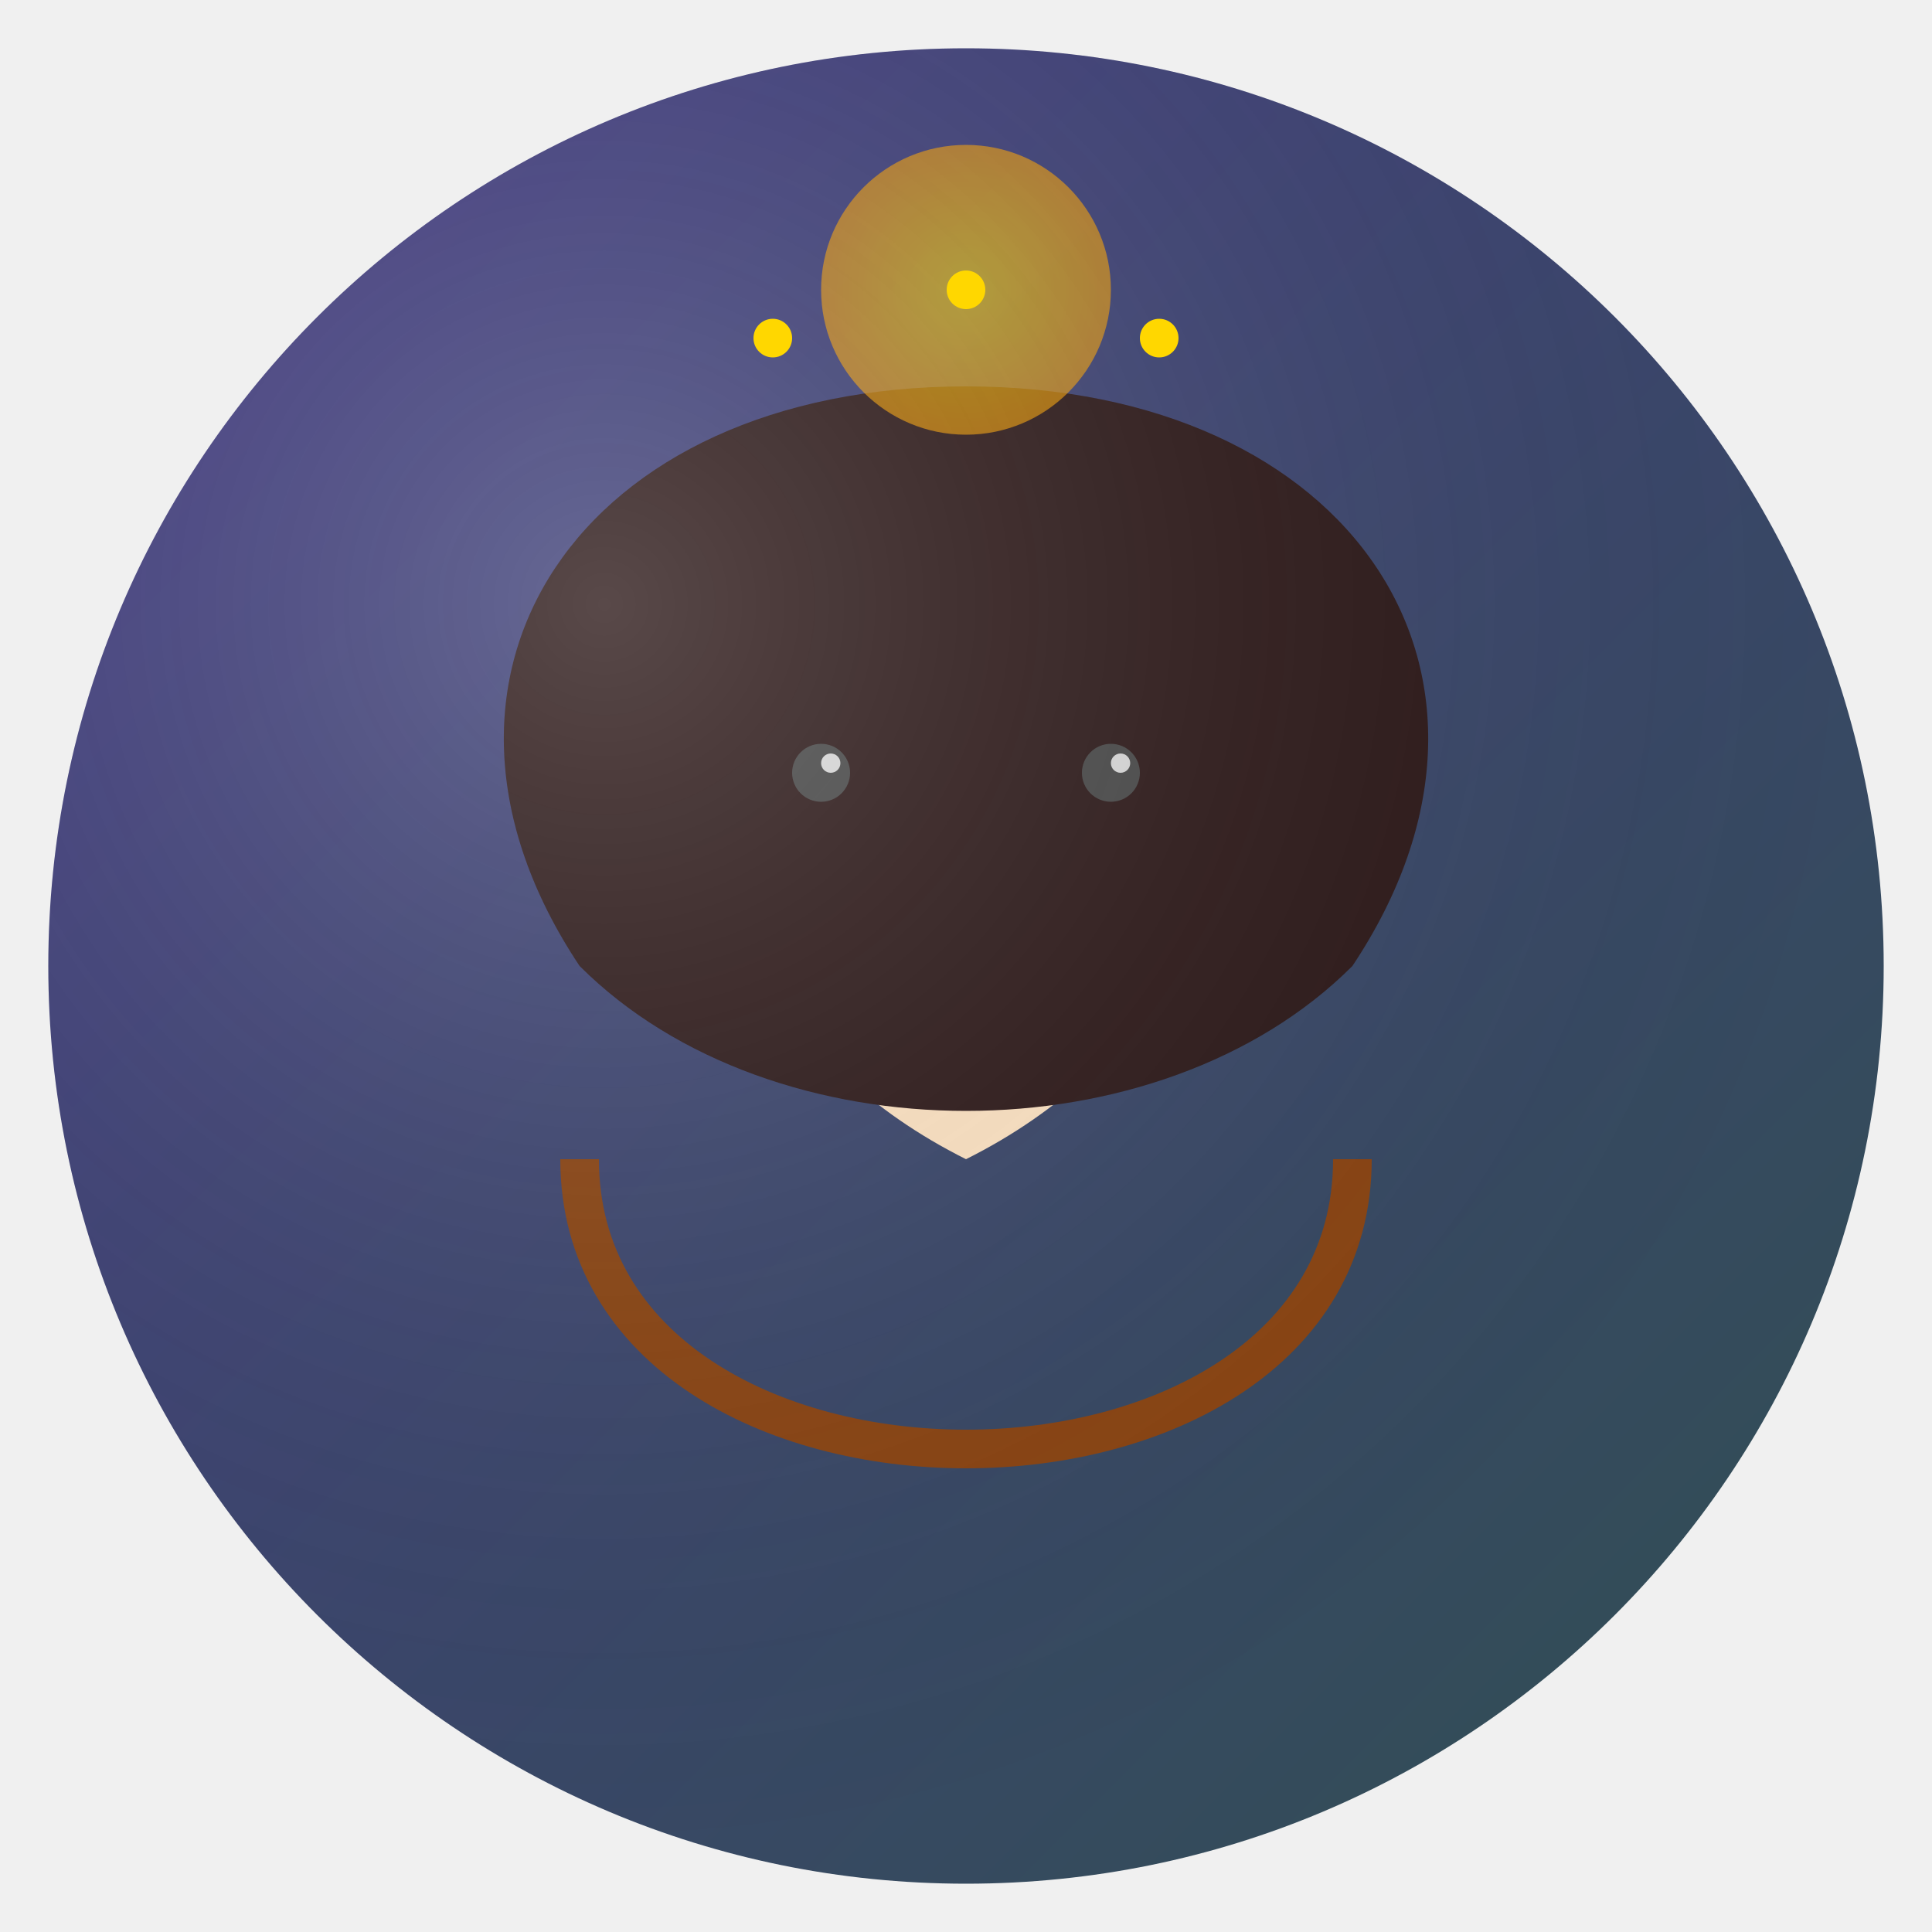
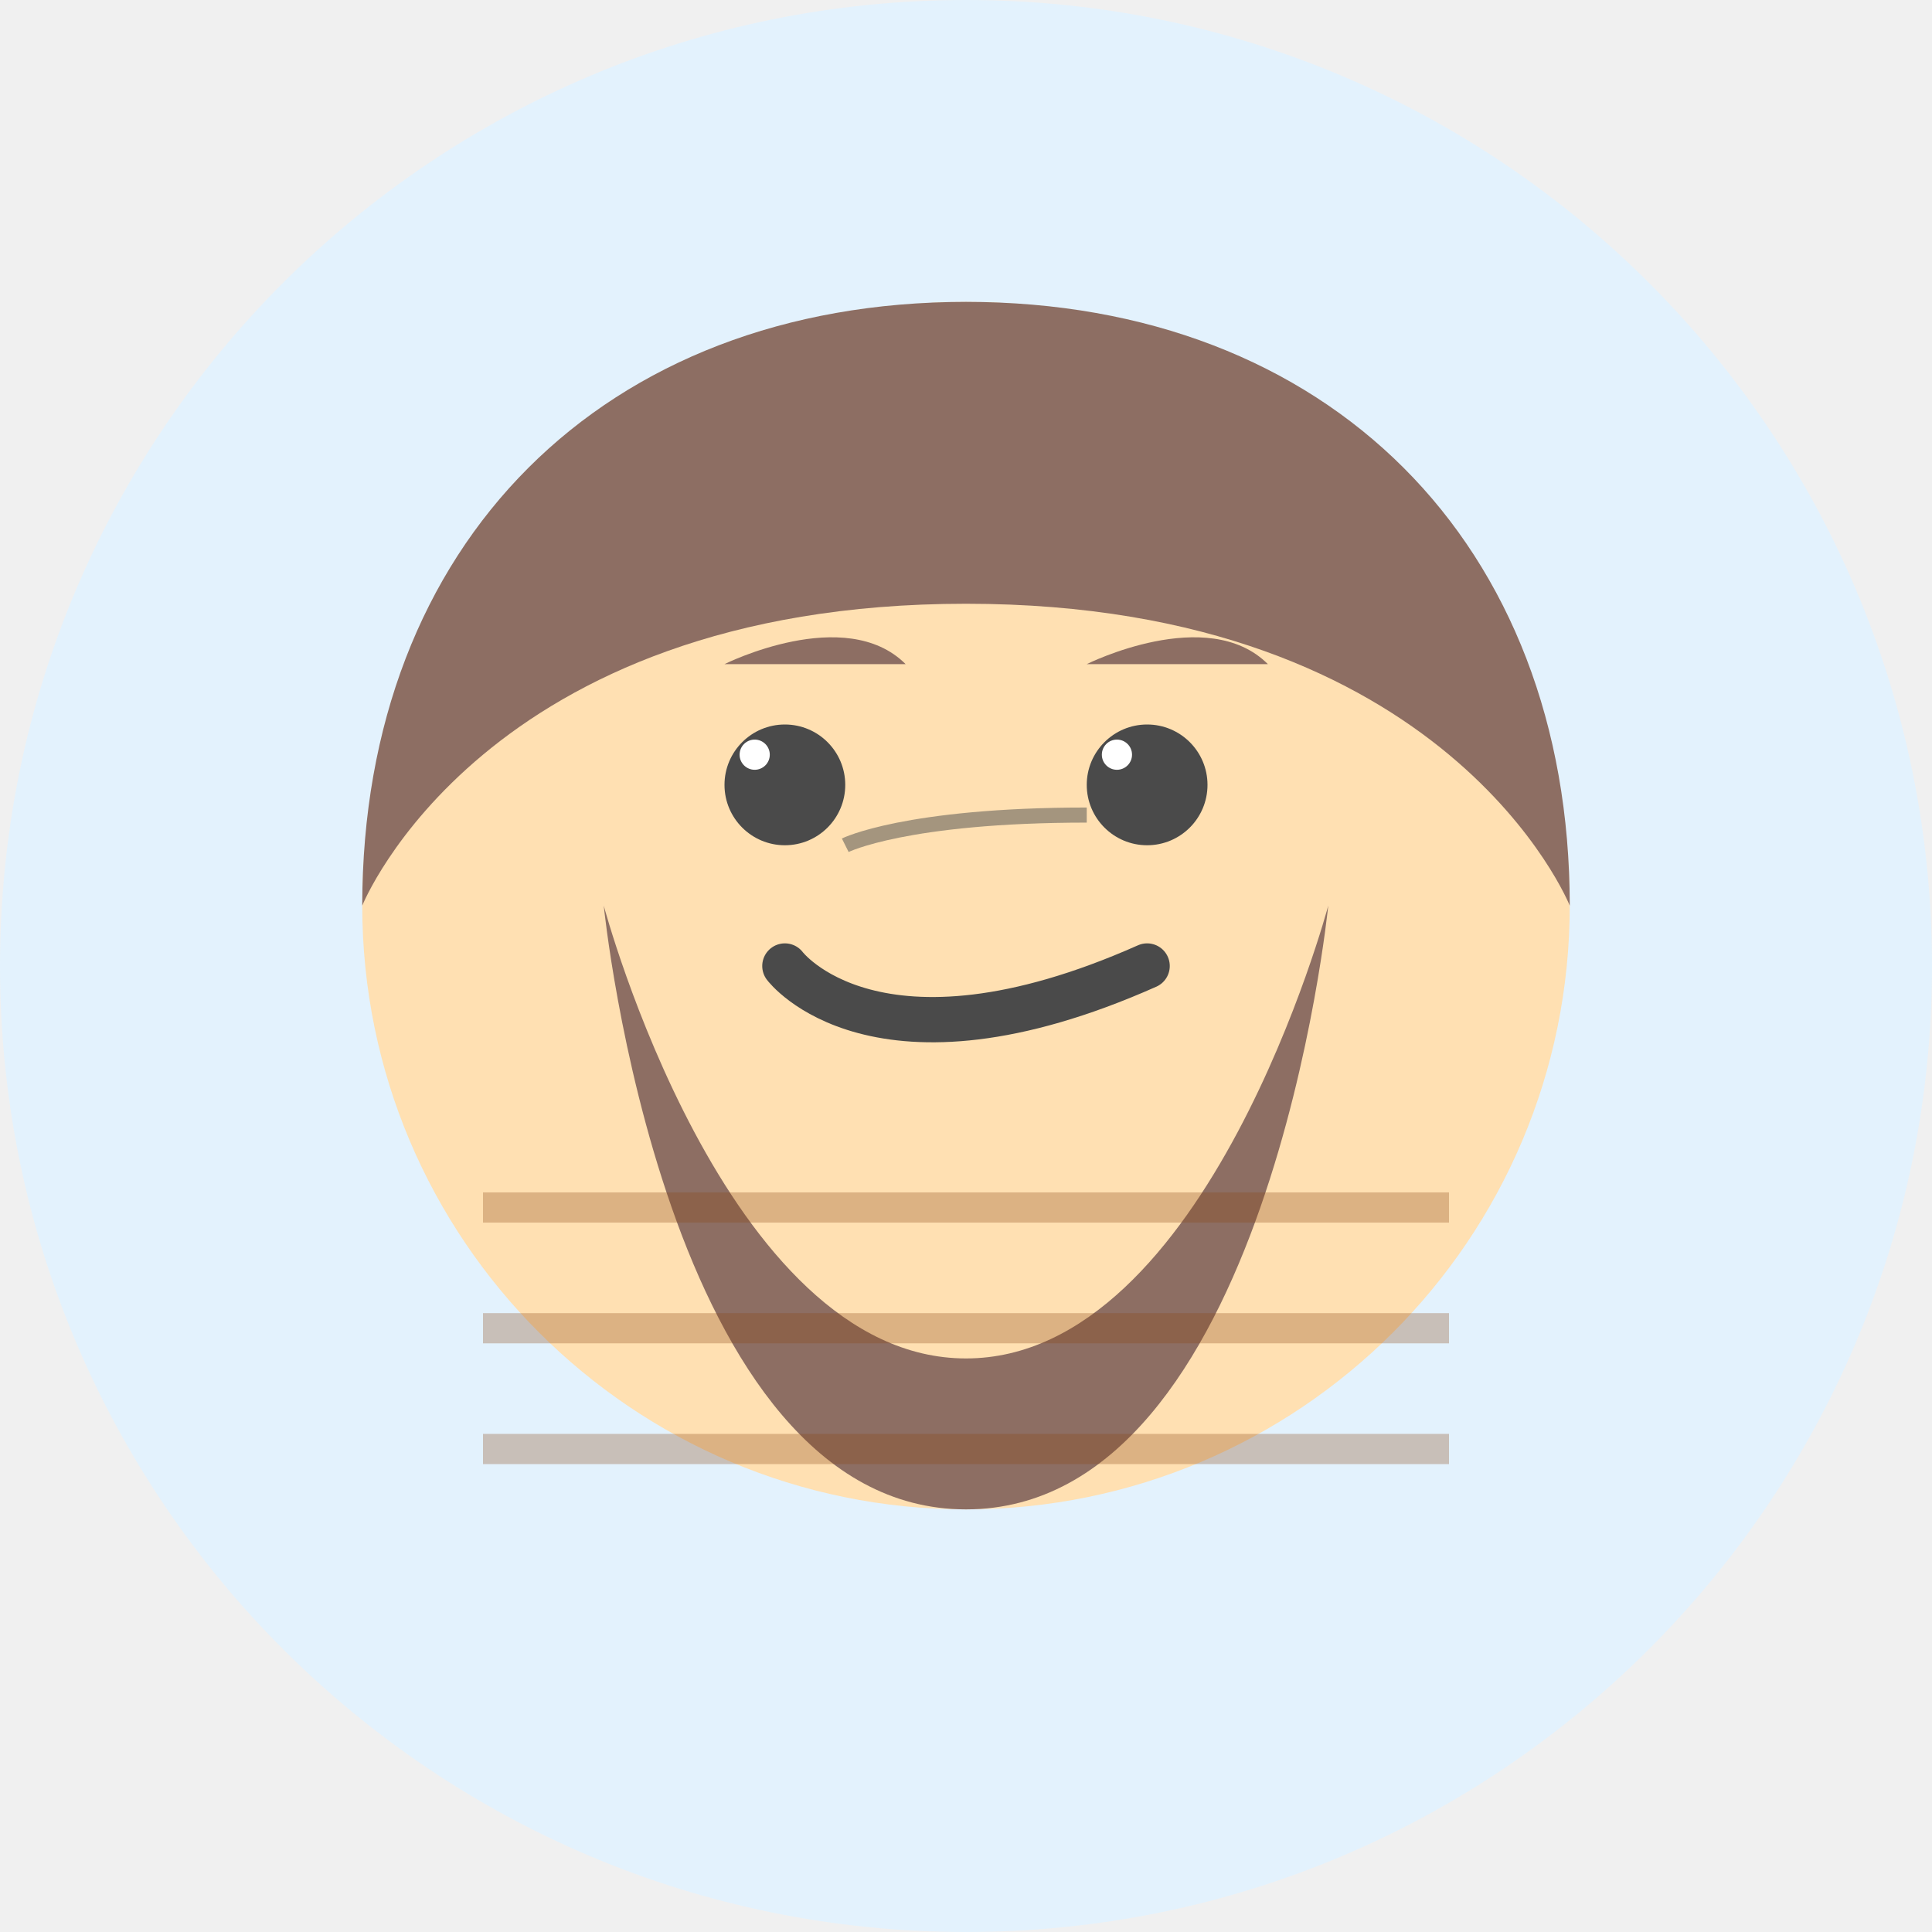
- <svg xmlns="http://www.w3.org/2000/svg" width="200" height="200" viewBox="0 0 200 200" fill="none">
-   <circle cx="100" cy="100" r="95" fill="url(#gradient)" />
-   <path d="M100 50 C 70 50, 60 100, 100 120 C 140 100, 130 50, 100 50" fill="#FFE4C4" />
-   <path d="M80 90 C 85 85, 115 85, 120 90 C 115 95, 85 95, 80 90" fill="#2F1B1B">
-     <animate attributeName="d" values="M80 90 C 85 85, 115 85, 120 90 C 115 95, 85 95, 80 90;                      M80 90 C 85 88, 115 88, 120 90 C 115 92, 85 92, 80 90;                      M80 90 C 85 85, 115 85, 120 90 C 115 95, 85 95, 80 90" dur="4s" repeatCount="indefinite" />
-   </path>
-   <path d="M100 40 C 60 40, 40 70, 60 100 C 80 120, 120 120, 140 100 C 160 70, 140 40, 100 40" fill="#2F1B1B">
-     <animate attributeName="d" values="M100 40 C 60 40, 40 70, 60 100 C 80 120, 120 120, 140 100 C 160 70, 140 40, 100 40;                      M100 40 C 65 40, 45 70, 65 100 C 85 120, 115 120, 135 100 C 155 70, 135 40, 100 40;                      M100 40 C 60 40, 40 70, 60 100 C 80 120, 120 120, 140 100 C 160 70, 140 40, 100 40" dur="5s" repeatCount="indefinite" />
-   </path>
-   <circle cx="85" cy="80" r="3" fill="#4A4A4A">
-     <animate attributeName="r" values="3;3.5;3" dur="3s" repeatCount="indefinite" />
-   </circle>
-   <circle cx="115" cy="80" r="3" fill="#4A4A4A">
-     <animate attributeName="r" values="3;3.5;3" dur="3s" repeatCount="indefinite" />
-   </circle>
-   <circle cx="86" cy="79" r="1" fill="white" opacity="0.8">
-     <animate attributeName="opacity" values="0.8;1;0.8" dur="2s" repeatCount="indefinite" />
-   </circle>
-   <circle cx="116" cy="79" r="1" fill="white" opacity="0.8">
-     <animate attributeName="opacity" values="0.8;1;0.8" dur="2s" repeatCount="indefinite" />
-   </circle>
-   <path d="M75 75 C 80 73, 90 73, 95 75" stroke="#2F1B1B" stroke-width="2" fill="none" />
-   <path d="M105 75 C 110 73, 120 73, 125 75" stroke="#2F1B1B" stroke-width="2" fill="none" />
-   <path d="M90 95 C 100 100, 110 100, 120 95" stroke="#2F1B1B" stroke-width="2" fill="none" />
-   <path d="M60 120 C 60 160, 140 160, 140 120" stroke="#8B4513" stroke-width="4" fill="none">
-     <animate attributeName="d" values="M60 120 C 60 160, 140 160, 140 120;                      M60 120 C 60 155, 140 155, 140 120;                      M60 120 C 60 160, 140 160, 140 120" dur="3s" repeatCount="indefinite" />
-   </path>
-   <circle cx="100" cy="30" r="15" fill="url(#halo)" opacity="0.6">
-     <animate attributeName="opacity" values="0.6;0.9;0.6" dur="3s" repeatCount="indefinite" />
-   </circle>
-   <defs>
-     <linearGradient id="gradient" x1="0" y1="0" x2="200" y2="200" gradientUnits="userSpaceOnUse">
-       <stop offset="0%" stop-color="#483D8B" />
-       <stop offset="100%" stop-color="#2F4F4F" />
-     </linearGradient>
-     <radialGradient id="halo" cx="50%" cy="50%" r="50%">
-       <stop offset="0%" stop-color="#FFD700" />
-       <stop offset="100%" stop-color="#FFA500" />
-     </radialGradient>
-   </defs>
-   <circle cx="100" cy="100" r="95" fill="url(#shine)" opacity="0.2">
-     <animate attributeName="opacity" values="0.2;0.4;0.2" dur="3s" repeatCount="indefinite" />
-   </circle>
-   <defs>
-     <radialGradient id="shine" cx="30%" cy="30%" r="70%">
-       <stop offset="0%" stop-color="white" />
-       <stop offset="100%" stop-color="transparent" />
-     </radialGradient>
-   </defs>
-   <circle cx="80" cy="35" r="2" fill="#FFD700">
-     <animate attributeName="opacity" values="0.6;1;0.6" dur="2s" repeatCount="indefinite" />
-   </circle>
-   <circle cx="100" cy="30" r="2" fill="#FFD700">
-     <animate attributeName="opacity" values="0.6;1;0.6" dur="2.5s" repeatCount="indefinite" />
-   </circle>
-   <circle cx="120" cy="35" r="2" fill="#FFD700">
-     <animate attributeName="opacity" values="0.6;1;0.6" dur="3s" repeatCount="indefinite" />
-   </circle>
+ <svg xmlns="http://www.w3.org/2000/svg" viewBox="0 0 64 64">
+   <circle cx="32" cy="32" r="32" fill="#E3F2FD" />
+   <circle cx="32" cy="30" r="20" fill="#FFE0B2" />
+   <path fill="#8D6E63" d="M20 30c0 0 2 20 12 20s12-20 12-20c0 0-4 15-12 15s-12-15-12-15z" />
+   <path fill="#8D6E63" d="M32 10c-12 0-20 8-20 20 0 0 4-10 20-10s20 10 20 10c0-12-8-20-20-20z" />
+   <circle cx="26" cy="26" r="2" fill="#4A4A4A" />
+   <circle cx="38" cy="26" r="2" fill="#4A4A4A" />
+   <path fill="#8D6E63" d="M24 22c0 0 4-2 6 0M36 22c0 0 4-2 6 0" />
+   <path fill="none" stroke="#4A4A4A" stroke-width="1.5" d="M26 32c0 0 3 4 12 0" stroke-linecap="round" />
+   <circle cx="25" cy="25" r="0.5" fill="white" />
+   <circle cx="37" cy="25" r="0.5" fill="white" />
+   <path fill="none" stroke="#4A4A4A" stroke-width="0.5" d="M28 28c0 0 2-1 8-1" opacity="0.5" />
+   <path fill="none" stroke="#8B4513" stroke-width="1" d="M16 40l32 0" opacity="0.3" />
+   <path fill="none" stroke="#8B4513" stroke-width="1" d="M16 44l32 0" opacity="0.3" />
+   <path fill="none" stroke="#8B4513" stroke-width="1" d="M16 48l32 0" opacity="0.3" />
</svg>
